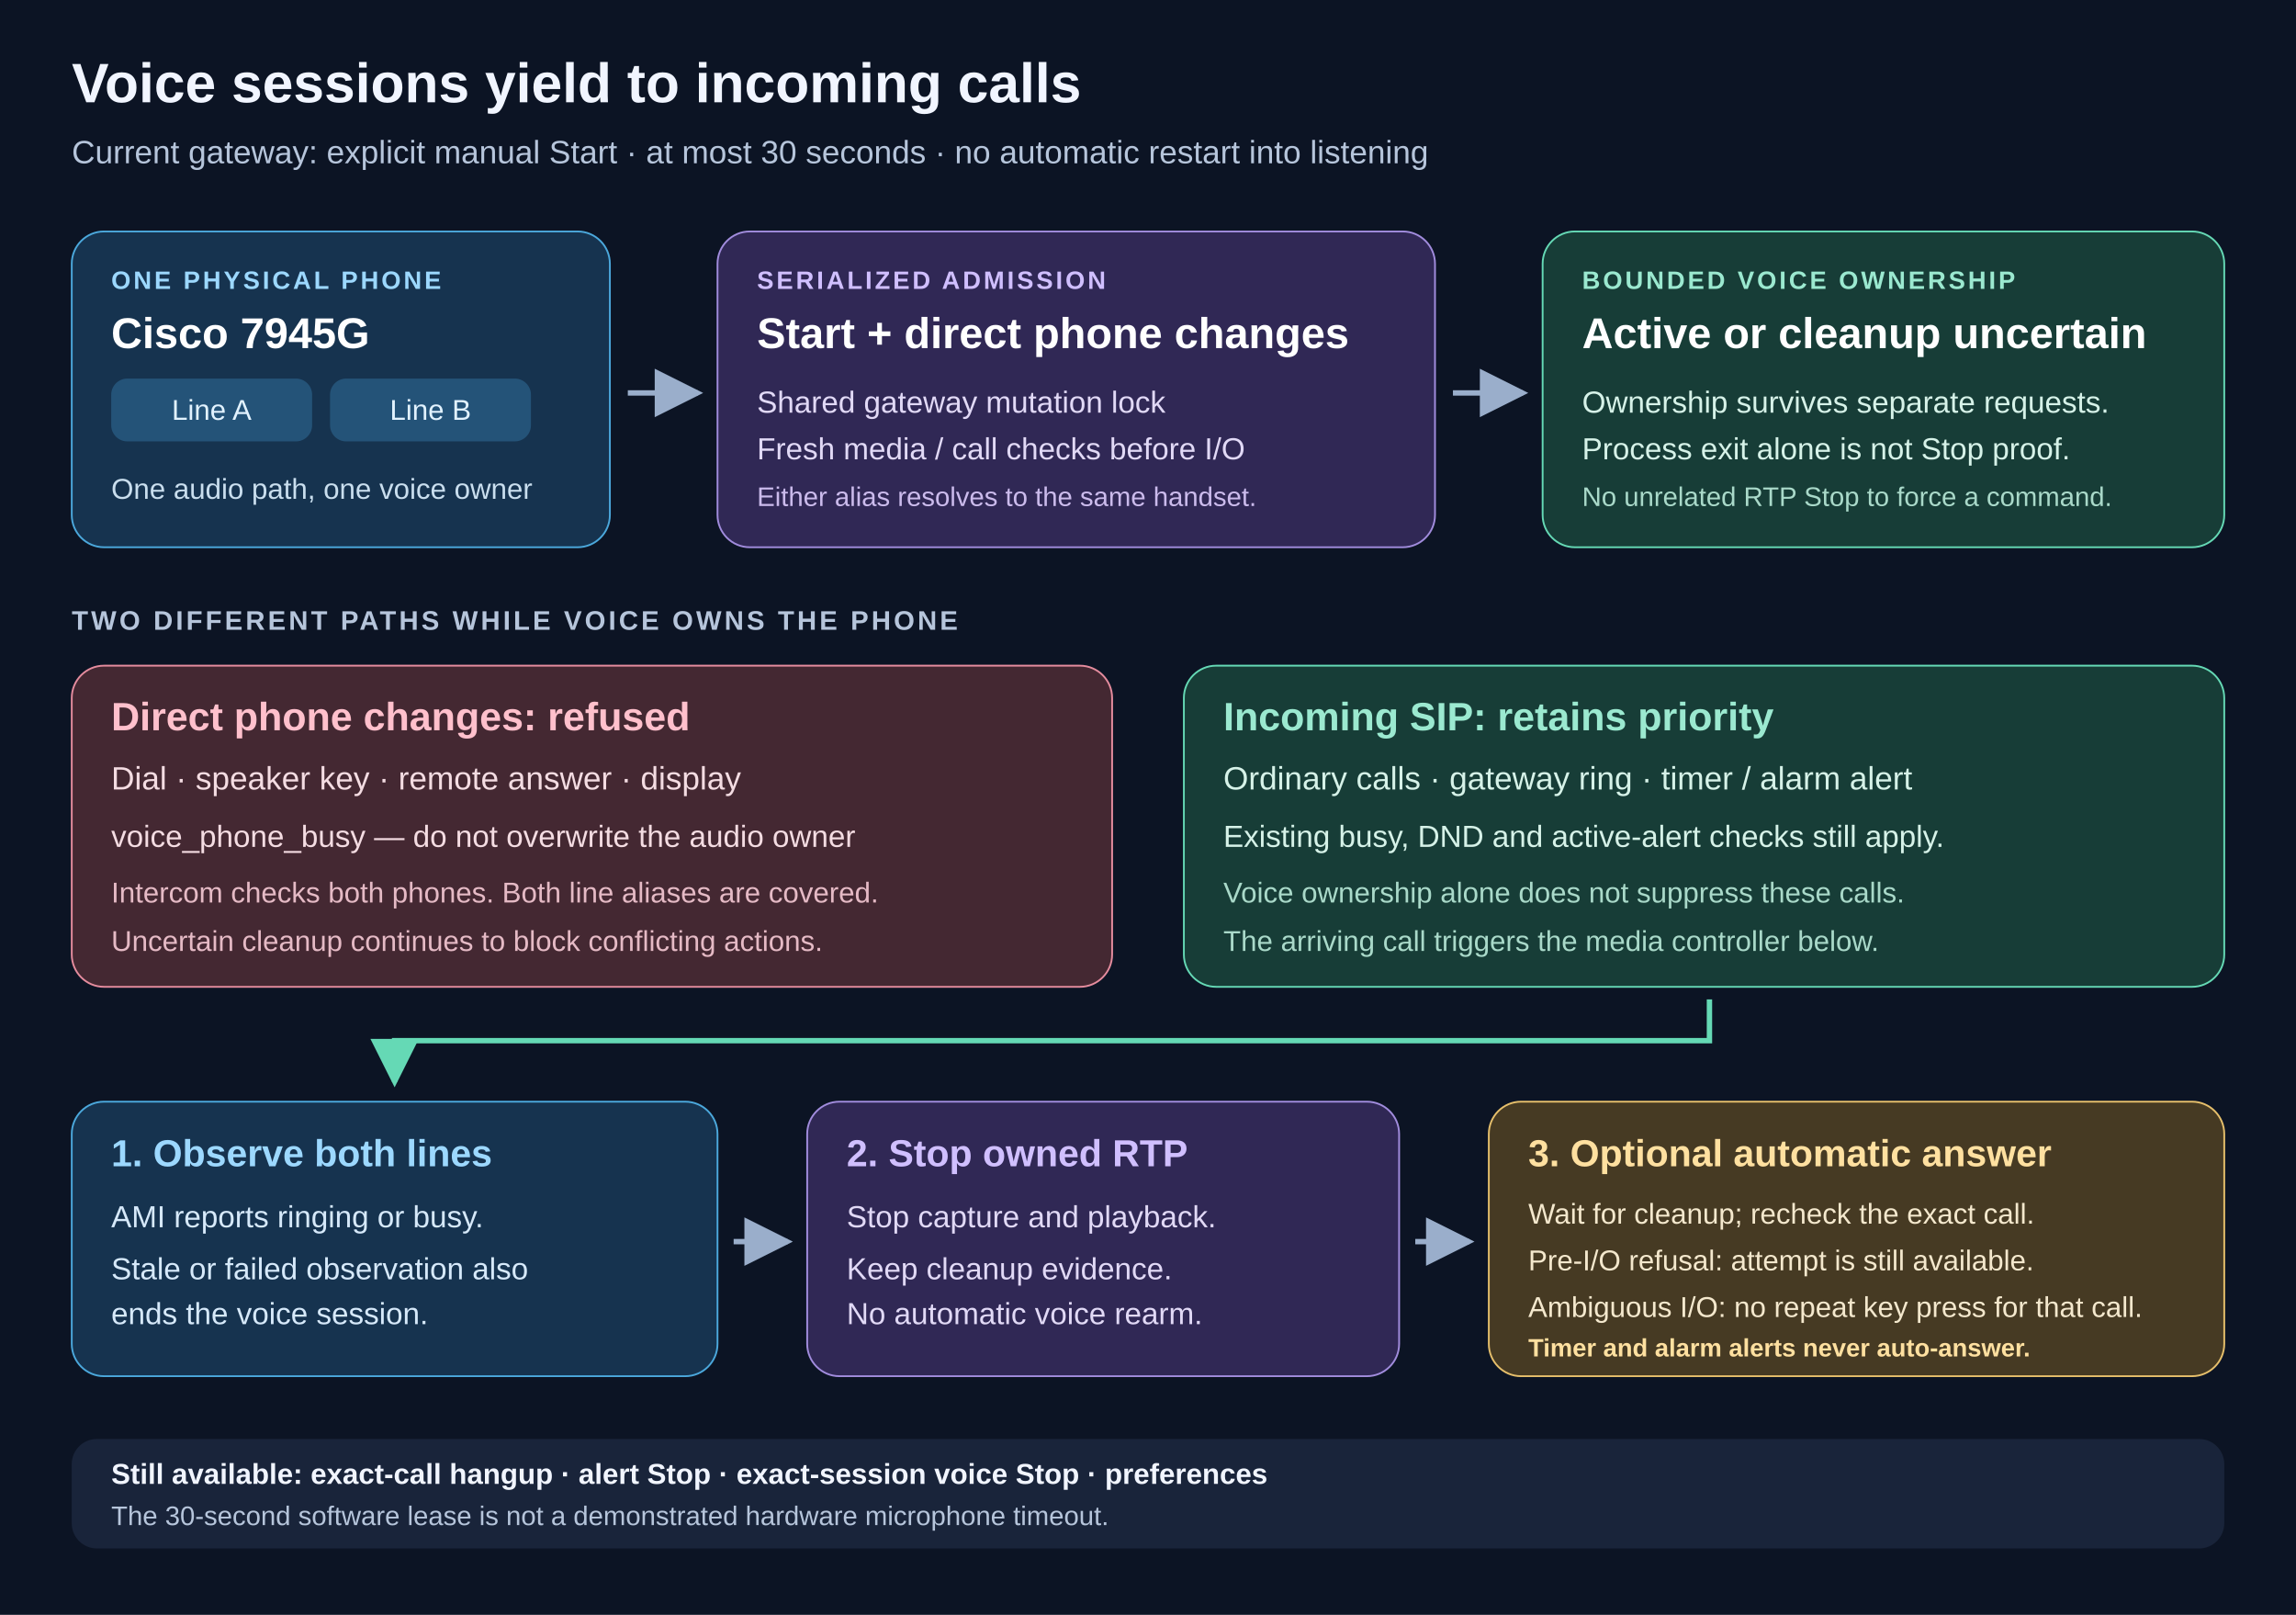
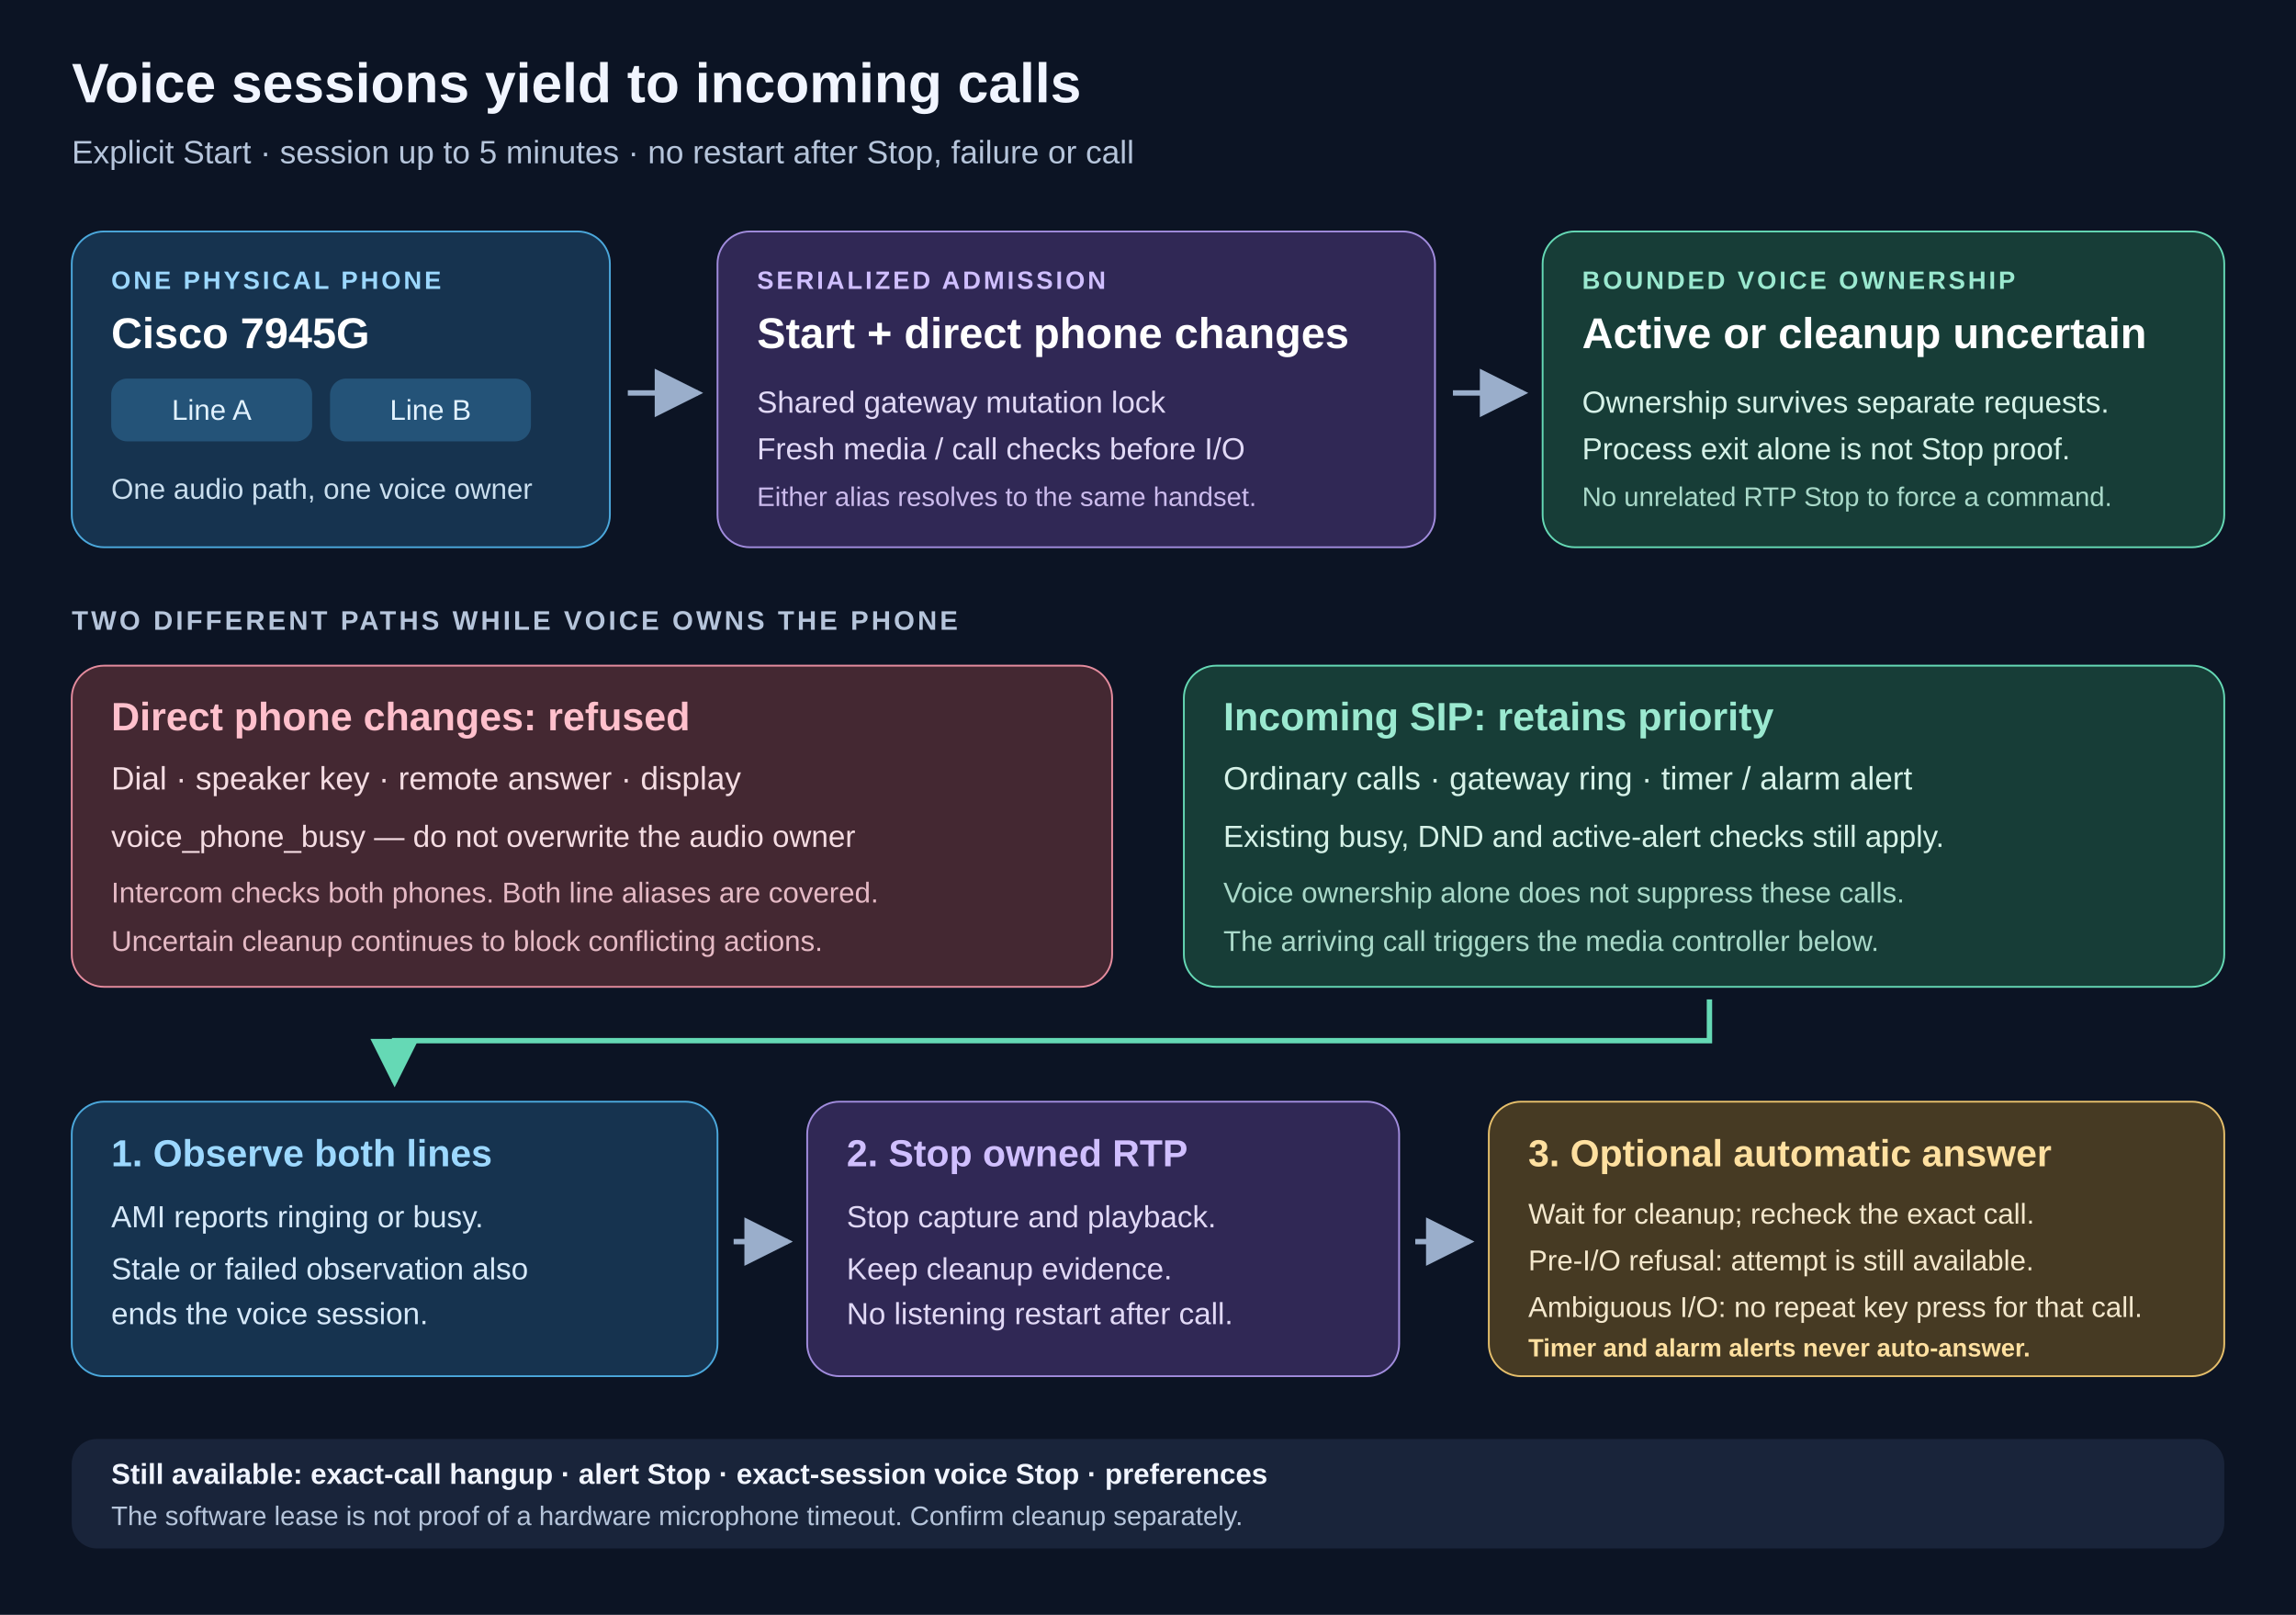
<svg xmlns="http://www.w3.org/2000/svg" width="1280" height="900" viewBox="0 0 1280 900" role="img" aria-labelledby="title desc">
  <defs>
    <marker id="arrow" markerWidth="9" markerHeight="9" refX="8" refY="4.5" orient="auto">
      <path d="M0 0 9 4.5 0 9Z" fill="#9aaecb" />
    </marker>
    <marker id="green-arrow" markerWidth="9" markerHeight="9" refX="8" refY="4.5" orient="auto">
      <path d="M0 0 9 4.5 0 9Z" fill="#65d9b5" />
    </marker>
  </defs>
  <rect width="1280" height="900" fill="#0c1424" />
  <g font-family="Arial, Helvetica, sans-serif">
    <text x="40" y="57" fill="#f1f5ff" font-size="31" font-weight="700">Voice sessions yield to incoming calls</text>
-     <text x="40" y="91" fill="#b6c5db" font-size="18">Current gateway: explicit manual Start · at most 30 seconds · no automatic restart into listening</text>
+     <text x="40" y="91" fill="#b6c5db" font-size="18">Explicit Start · session up to 5 minutes · no restart after Stop, failure or call</text>
    <rect x="40" y="129" width="300" height="176" rx="18" fill="#16334f" stroke="#4ba8dc" />
    <text x="62" y="161" fill="#9cd8ff" font-size="14" font-weight="700" letter-spacing="1.5">ONE PHYSICAL PHONE</text>
    <text x="62" y="194" fill="#ffffff" font-size="24" font-weight="700">Cisco 7945G</text>
    <rect x="62" y="211" width="112" height="35" rx="9" fill="#245378" />
    <rect x="184" y="211" width="112" height="35" rx="9" fill="#245378" />
    <text x="118" y="234" fill="#e1f2ff" font-size="16" text-anchor="middle">Line A</text>
    <text x="240" y="234" fill="#e1f2ff" font-size="16" text-anchor="middle">Line B</text>
    <text x="62" y="278" fill="#c9deee" font-size="16">One audio path, one voice owner</text>
    <path d="M350 219H389" fill="none" stroke="#9aaecb" stroke-width="3" marker-end="url(#arrow)" />
    <rect x="400" y="129" width="400" height="176" rx="18" fill="#302855" stroke="#a18cdd" />
    <text x="422" y="161" fill="#d0bfff" font-size="14" font-weight="700" letter-spacing="1.5">SERIALIZED ADMISSION</text>
    <text x="422" y="194" fill="#ffffff" font-size="24" font-weight="700">Start + direct phone changes</text>
    <text x="422" y="230" fill="#e1d9f6" font-size="17">Shared gateway mutation lock</text>
    <text x="422" y="256" fill="#e1d9f6" font-size="17">Fresh media / call checks before I/O</text>
    <text x="422" y="282" fill="#cbbbec" font-size="15">Either alias resolves to the same handset.</text>
    <path d="M810 219H849" fill="none" stroke="#9aaecb" stroke-width="3" marker-end="url(#arrow)" />
    <rect x="860" y="129" width="380" height="176" rx="18" fill="#173d37" stroke="#65d9b5" />
    <text x="882" y="161" fill="#9be9d0" font-size="14" font-weight="700" letter-spacing="1.5">BOUNDED VOICE OWNERSHIP</text>
    <text x="882" y="194" fill="#ffffff" font-size="24" font-weight="700">Active or cleanup uncertain</text>
    <text x="882" y="230" fill="#d6f2e8" font-size="17">Ownership survives separate requests.</text>
    <text x="882" y="256" fill="#d6f2e8" font-size="17">Process exit alone is not Stop proof.</text>
    <text x="882" y="282" fill="#a9d9c9" font-size="15">No unrelated RTP Stop to force a command.</text>
    <text x="40" y="351" fill="#b6c5db" font-size="15" font-weight="700" letter-spacing="1.6">TWO DIFFERENT PATHS WHILE VOICE OWNS THE PHONE</text>
    <rect x="40" y="371" width="580" height="179" rx="18" fill="#442832" stroke="#e58c9e" />
    <text x="62" y="407" fill="#ffc0cc" font-size="22" font-weight="700">Direct phone changes: refused</text>
    <text x="62" y="440" fill="#f4dce2" font-size="18">Dial · speaker key · remote answer · display</text>
    <text x="62" y="472" fill="#f4dce2" font-size="17">voice_phone_busy — do not overwrite the audio owner</text>
    <text x="62" y="503" fill="#e5bac5" font-size="16">Intercom checks both phones. Both line aliases are covered.</text>
    <text x="62" y="530" fill="#e5bac5" font-size="16">Uncertain cleanup continues to block conflicting actions.</text>
    <rect x="660" y="371" width="580" height="179" rx="18" fill="#173d37" stroke="#65d9b5" />
    <text x="682" y="407" fill="#9be9d0" font-size="22" font-weight="700">Incoming SIP: retains priority</text>
    <text x="682" y="440" fill="#d6f2e8" font-size="18">Ordinary calls · gateway ring · timer / alarm alert</text>
    <text x="682" y="472" fill="#d6f2e8" font-size="17">Existing busy, DND and active-alert checks still apply.</text>
    <text x="682" y="503" fill="#a9d9c9" font-size="16">Voice ownership alone does not suppress these calls.</text>
    <text x="682" y="530" fill="#a9d9c9" font-size="16">The arriving call triggers the media controller below.</text>
    <path d="M953 557V580H220V603" fill="none" stroke="#65d9b5" stroke-width="3" marker-end="url(#green-arrow)" />
    <rect x="40" y="614" width="360" height="153" rx="18" fill="#16334f" stroke="#4ba8dc" />
    <text x="62" y="650" fill="#9cd8ff" font-size="21" font-weight="700">1. Observe both lines</text>
    <text x="62" y="684" fill="#d6e9fa" font-size="17">AMI reports ringing or busy.</text>
    <text x="62" y="713" fill="#d6e9fa" font-size="17">Stale or failed observation also</text>
    <text x="62" y="738" fill="#d6e9fa" font-size="17">ends the voice session.</text>
    <path d="M409 692H439" fill="none" stroke="#9aaecb" stroke-width="3" marker-end="url(#arrow)" />
    <rect x="450" y="614" width="330" height="153" rx="18" fill="#302855" stroke="#a18cdd" />
    <text x="472" y="650" fill="#d0bfff" font-size="21" font-weight="700">2. Stop owned RTP</text>
    <text x="472" y="684" fill="#e1d9f6" font-size="17">Stop capture and playback.</text>
    <text x="472" y="713" fill="#e1d9f6" font-size="17">Keep cleanup evidence.</text>
-     <text x="472" y="738" fill="#e1d9f6" font-size="17">No automatic voice rearm.</text>
+     <text x="472" y="738" fill="#e1d9f6" font-size="17">No listening restart after call.</text>
    <path d="M789 692H819" fill="none" stroke="#9aaecb" stroke-width="3" marker-end="url(#arrow)" />
    <rect x="830" y="614" width="410" height="153" rx="18" fill="#463a23" stroke="#e6bf6b" />
    <text x="852" y="650" fill="#ffe0a0" font-size="21" font-weight="700">3. Optional automatic answer</text>
    <text x="852" y="682" fill="#f4e8cd" font-size="16">Wait for cleanup; recheck the exact call.</text>
    <text x="852" y="708" fill="#f4e8cd" font-size="16">Pre-I/O refusal: attempt is still available.</text>
    <text x="852" y="734" fill="#f4e8cd" font-size="16">Ambiguous I/O: no repeat key press for that call.</text>
    <text x="852" y="756" fill="#ffe0a0" font-size="14" font-weight="700">Timer and alarm alerts never auto-answer.</text>
    <rect x="40" y="802" width="1200" height="61" rx="14" fill="#19243a" />
    <text x="62" y="827" fill="#f1f5ff" font-size="16" font-weight="700">Still available: exact-call hangup · alert Stop · exact-session voice Stop · preferences</text>
-     <text x="62" y="850" fill="#b6c5db" font-size="15">The 30-second software lease is not a demonstrated hardware microphone timeout.</text>
+     <text x="62" y="850" fill="#b6c5db" font-size="15">The software lease is not proof of a hardware microphone timeout. Confirm cleanup separately.</text>
  </g>
</svg>
